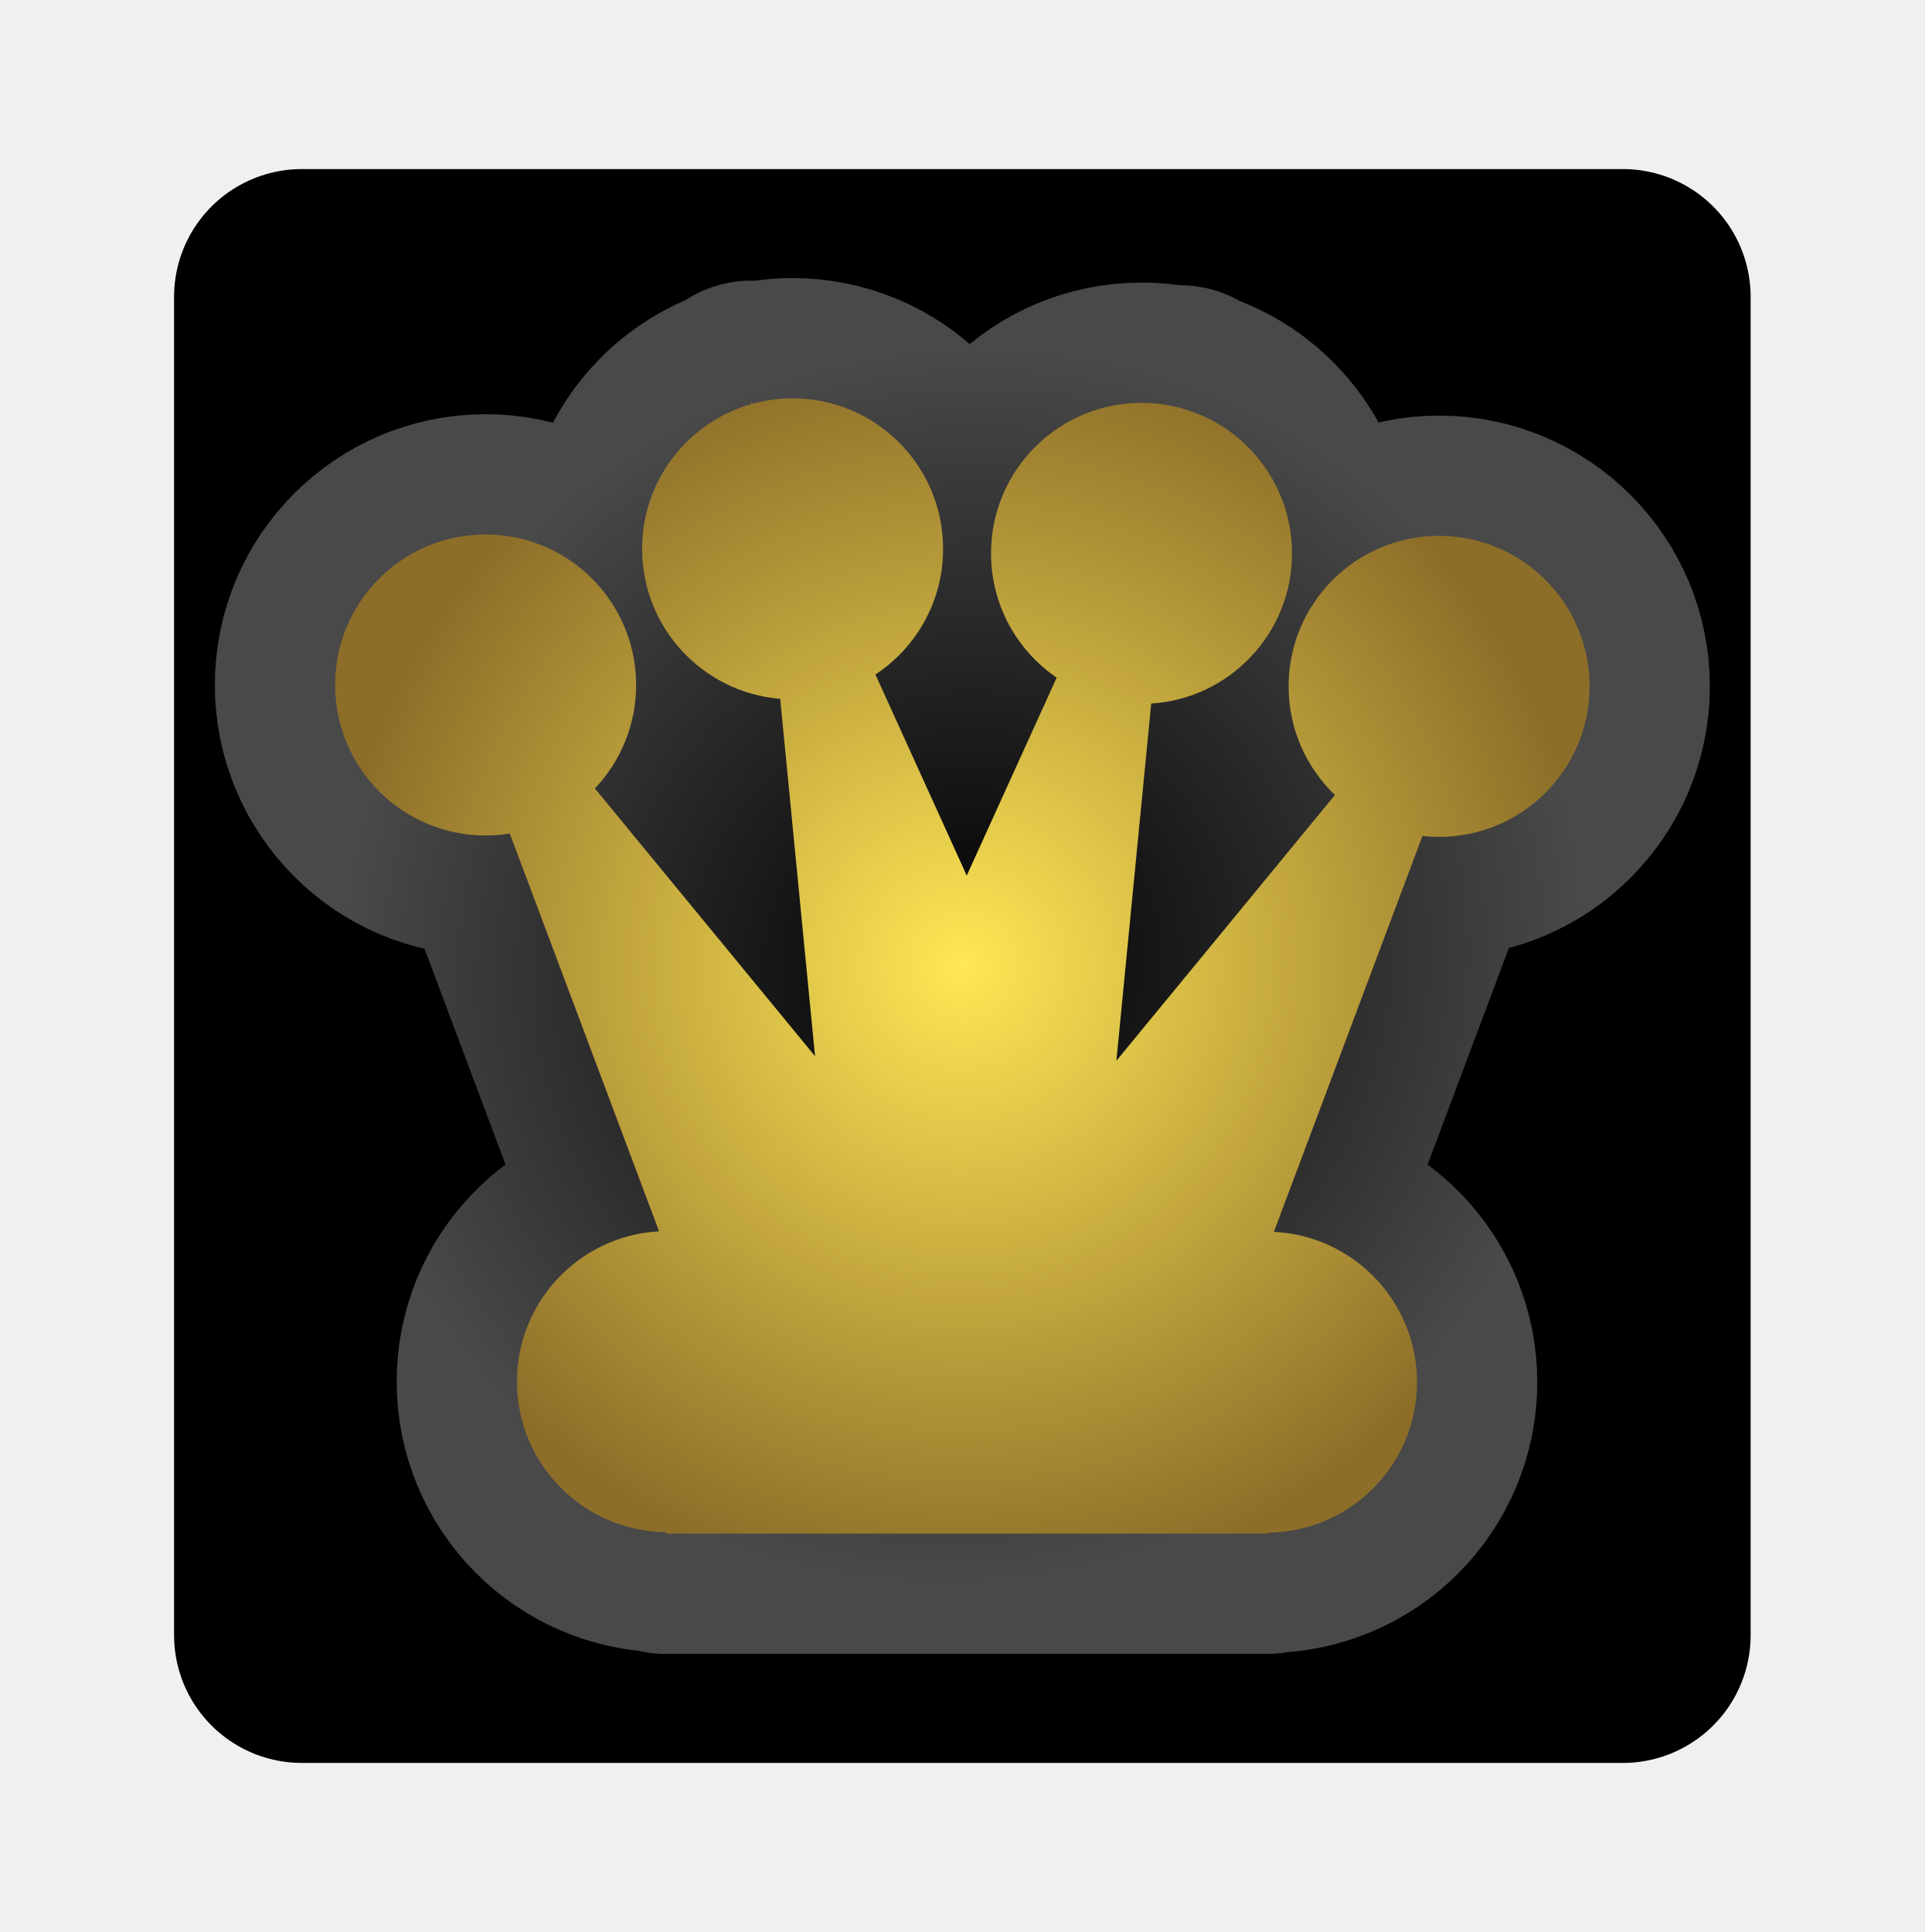
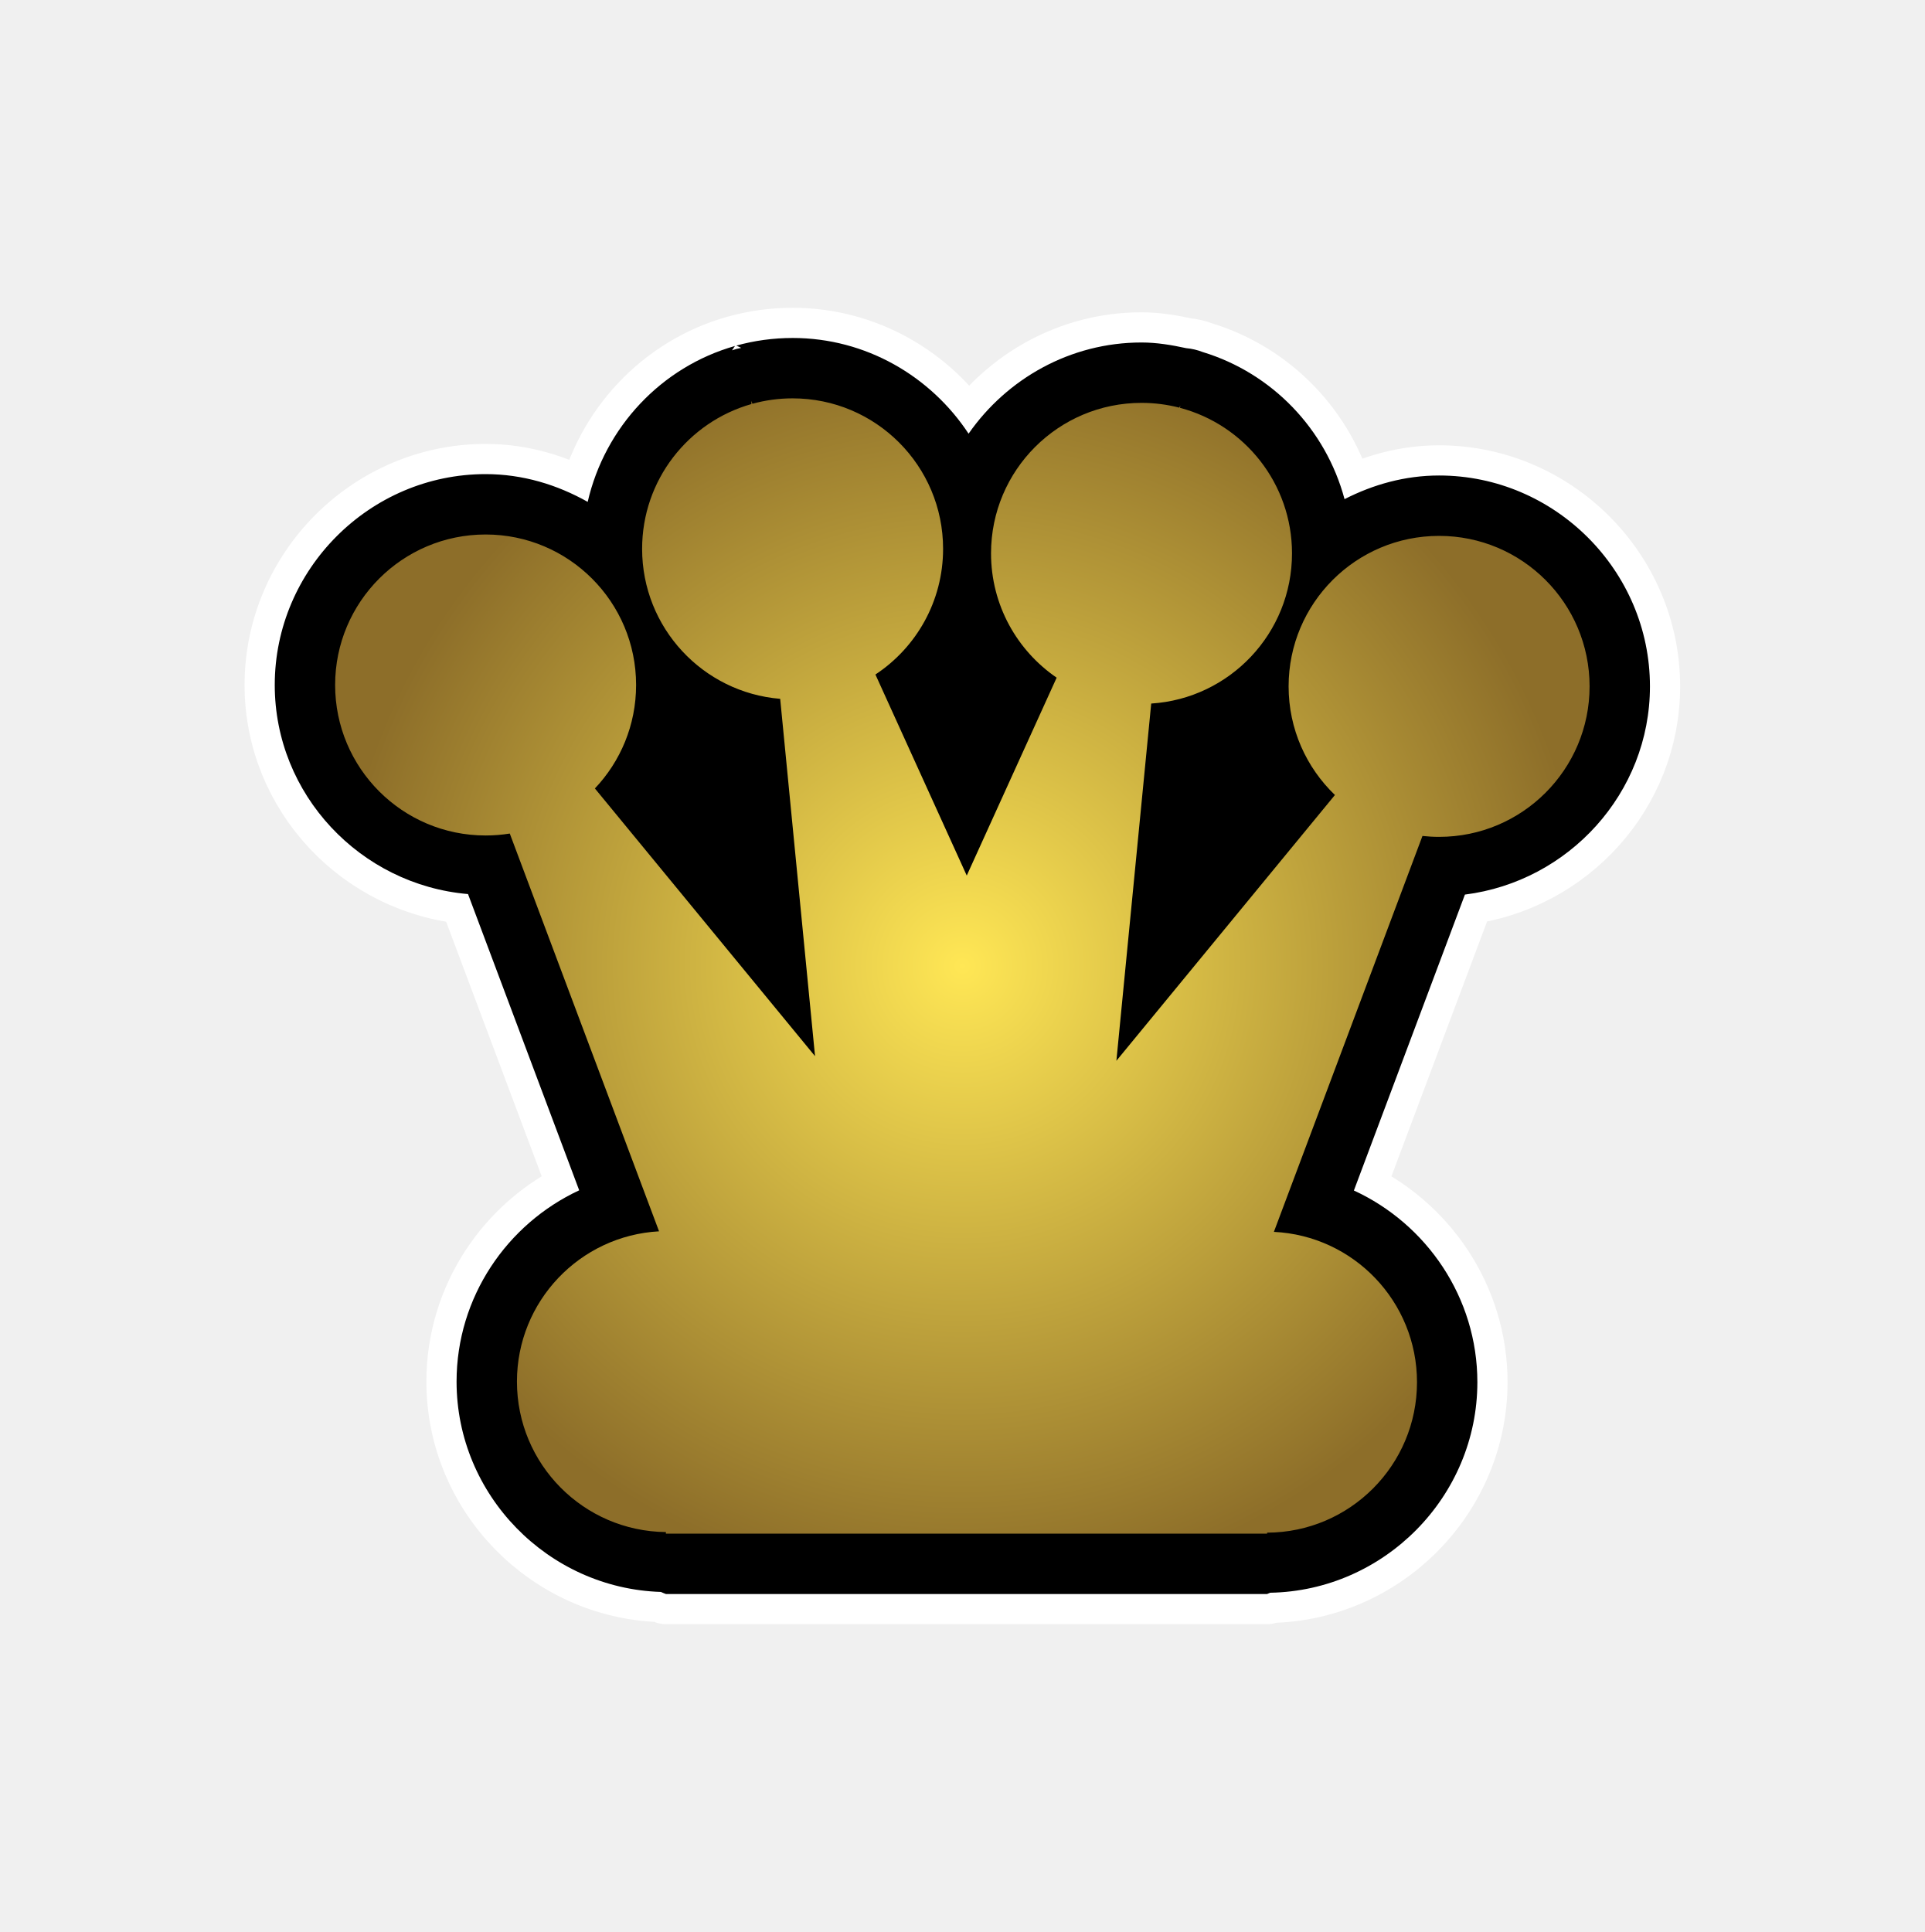
- <svg xmlns="http://www.w3.org/2000/svg" aria-hidden="true" role="img" class="iconify iconify--logos" width="31.88" height="32" preserveAspectRatio="xMidYMid meet" viewBox="0 0 256 257">
-   <defs>
+ <svg xmlns="http://www.w3.org/2000/svg" aria-hidden="true" role="img" class="iconify iconify--logos" width="31.88" height="32" preserveAspectRatio="xMidYMid meet" viewBox="0 0 256 257" version="1.1" id="svg4">
+   <defs id="defs4">
    <radialGradient gradientUnits="userSpaceOnUse" cx="127.969" cy="128.5" r="110.397" id="gradient-0" gradientTransform="matrix(0.755788, 0, 0, 0.755788, 31.28175, 31.38189)">
-       <stop offset="0" style="stop-color: rgb(255, 231, 85);" />
-       <stop offset="1" style="stop-color: rgb(141, 110, 41);" />
+       <stop offset="0" style="stop-color: rgb(255, 231, 85);" id="stop1" />
+       <stop offset="1" style="stop-color: rgb(141, 110, 41);" id="stop2" />
    </radialGradient>
    <radialGradient gradientUnits="userSpaceOnUse" cx="128" cy="128.5" r="83.437" id="gradient-1" gradientTransform="matrix(0.785058, -0.619423, 0.600289, 0.760807, -49.62452, 110.0224)">
-       <stop offset="0" style="" />
-       <stop offset="1" style="stop-color: rgb(73, 73, 73);" />
+       <stop offset="0" style="stop-color:#505dff;stop-opacity:1;" id="stop3" />
+       <stop offset="1" style="stop-color:#000000;stop-opacity:1;" id="stop4" />
    </radialGradient>
  </defs>
-   <rect x="40.137" y="39.49" width="175.725" height="178.02" style="stroke: rgb(0, 0, 0); stroke-linecap: round; stroke-linejoin: round; stroke-width: 34px;" />
-   <path d="M 108.403 140.495 L 103.767 92.96 C 93.484 92.121 85.4 83.508 85.4 73.008 C 85.4 63.85 91.549 56.129 99.945 53.747 L 99.904 53.333 L 100.076 53.711 C 101.776 53.241 103.568 52.99 105.418 52.99 C 116.475 52.99 125.437 61.952 125.437 73.008 C 125.437 79.993 121.859 86.143 116.436 89.725 L 128.585 116.471 L 140.545 90.145 C 135.274 86.539 131.815 80.478 131.815 73.61 C 131.815 62.553 140.778 53.591 151.833 53.591 C 153.57 53.591 155.255 53.813 156.861 54.228 L 156.989 53.947 L 156.958 54.253 C 165.532 56.518 171.852 64.326 171.852 73.61 C 171.852 84.232 163.578 92.923 153.123 93.588 L 148.49 141.109 L 177.563 105.753 C 173.765 102.109 171.4 96.982 171.4 91.304 C 171.4 80.248 180.362 71.285 191.418 71.285 C 202.474 71.285 211.437 80.248 211.437 91.304 C 211.438 102.359 202.474 111.322 191.418 111.322 C 190.67 111.322 189.933 111.281 189.206 111.201 L 169.442 163.867 C 180.042 164.379 188.478 173.135 188.479 183.862 C 188.478 194.892 179.559 203.837 168.539 203.88 L 168.539 204.009 L 88.563 204.009 L 88.563 203.8 C 77.601 203.689 68.749 194.77 68.749 183.782 C 68.749 173.1 77.115 164.372 87.653 163.794 L 67.796 110.881 C 66.75 111.05 65.676 111.138 64.581 111.138 C 53.526 111.138 44.563 102.176 44.563 91.118 C 44.563 80.064 53.526 71.101 64.581 71.1 C 75.637 71.101 84.6 80.064 84.599 91.119 C 84.599 96.451 82.516 101.294 79.118 104.882 L 108.403 140.495 Z" style="paint-order: stroke markers; fill: url(&quot;#gradient-0&quot;); fill-rule: nonzero; stroke-linecap: round; stroke-linejoin: round; stroke-width: 32px; stroke: url(&quot;#gradient-1&quot;);" />
+   <g id="path4">
+     <path style="color:#000000;fill:#000000;stroke-linecap:round;stroke-linejoin:round;paint-order:stroke markers;fill-opacity:1;stroke-width:8.031;stroke-dasharray:none;stroke:#ffffff;stroke-opacity:1" d="m 105.418,44.959 c -2.576,0 -5.093,0.351 -7.482,1.012 l 0.646,0.303 c -0.416,0.077 -0.826,0.187 -1.225,0.328 l 0.396,-0.58 C 87.957,48.801 80.446,56.82 78.16,66.76 74.112,64.481 69.522,63.069 64.582,63.068 h -0.002 c -15.396,0.001 -28.049,12.653 -28.049,28.049 0,14.597 11.41,26.592 25.709,27.814 l 14.789,39.408 c -9.607,4.471 -16.312,14.223 -16.312,25.441 0,15.1 12.18,27.511 27.18,27.984 0.218,0.102 0.44,0.194 0.666,0.275 h 79.977 c 0.137,-0.052 0.272,-0.108 0.406,-0.168 15.174,-0.267 27.563,-12.779 27.564,-28.01 v -0.002 c -10e-4,-11.262 -6.76,-21.047 -16.426,-25.494 l 14.771,-39.365 c 13.779,-1.732 24.614,-13.477 24.613,-27.697 0,-15.397 -12.654,-28.051 -28.051,-28.051 -4.535,0 -8.77,1.202 -12.576,3.145 -2.498,-9.316 -9.628,-16.751 -18.857,-19.564 -0.709,-0.277 -1.453,-0.452 -2.211,-0.52 -1.929,-0.419 -3.898,-0.754 -5.941,-0.754 -9.494,0 -17.92,4.831 -23.004,12.131 -5.032,-7.636 -13.656,-12.732 -23.41,-12.732 z m 0,16.062 c 6.717,0 11.988,5.27 11.988,11.986 0,8.56 -6.725,9.027 -8.369,14.062 -3.246,-3.032 -15.605,-2.014 -15.605,-14.062 0,-5.563 3.702,-10.116 8.705,-11.535 0.018,-0.008 0.036,-0.016 0.055,-0.023 0.008,6.8e-4 0.017,0.001 0.025,0.002 1.011,-0.279 2.078,-0.43 3.201,-0.43 z m 46.414,0.602 c 1.053,0 2.059,0.133 3.02,0.381 l 0.031,-0.004 c 0.008,0.006 0.016,0.012 0.023,0.018 5.11,1.35 8.914,5.953 8.914,11.592 0,6.451 -4.908,11.562 -11.207,11.963 -1.683,0.174 -3.268,0.874 -4.529,2.002 -0.539,-1.641 -1.592,-3.064 -3.004,-4.059 -3.161,-2.163 -5.234,-5.735 -5.234,-9.906 0,-6.717 5.272,-11.986 11.986,-11.986 z M 64.58,79.131 c 16.005,2.537 11.536,14.878 6.824,24.727 -1.493,-0.811 -3.204,-1.127 -4.889,-0.904 -0.625,0.101 -1.271,0.154 -1.936,0.154 -6.715,0 -11.986,-5.272 -11.986,-11.99 0,-6.712 5.273,-11.985 11.986,-11.986 z m 126.838,0.186 c 6.715,0 11.988,5.273 11.988,11.988 6.1e-4,6.713 -5.273,11.986 -11.988,11.986 -0.455,0 -0.897,-0.024 -1.334,-0.072 -1.621,-0.131 -3.244,0.233 -4.654,1.045 -0.303,-1.64 -1.109,-3.145 -2.307,-4.307 -2.284,-2.192 -3.691,-5.204 -3.691,-8.652 0,-6.716 5.271,-11.988 11.986,-11.988 z m -78.83,21.359 8.686,19.117 c 2.854,6.276 11.769,6.276 14.623,0 l 8.406,-18.5 -3.807,39.037 c -0.766,7.895 9.158,12.004 14.197,5.879 l 23.541,-28.629 -16.312,43.465 c -1.912,5.098 1.694,10.581 7.133,10.844 6.398,0.309 11.392,5.458 11.393,11.975 -0.002,6.7 -5.249,11.96 -11.939,11.986 -0.104,0.041 -0.207,0.084 -0.309,0.129 H 89.139 c -0.162,-0.075 -0.327,-0.145 -0.494,-0.209 -6.65,-0.067 -11.865,-5.314 -11.865,-11.988 0,-6.489 4.959,-11.62 11.314,-11.969 5.413,-0.299 8.981,-5.764 7.078,-10.84 L 78.658,116.967 102.199,145.596 c 5.04,6.127 14.966,2.015 14.197,-5.881 z" id="path5" />
+     <path style="color:#000000;fill:url(#gradient-0);stroke-linecap:round;stroke-linejoin:round;paint-order:stroke markers;stroke:none;stroke-opacity:1;stroke-width:0;stroke-dasharray:none" d="M 108.403,140.495 103.767,92.96 C 93.484,92.121 85.4,83.508 85.4,73.008 85.4,63.85 91.549,56.129 99.945,53.747 l -0.041,-0.414 0.172,0.378 c 1.7,-0.47 3.492,-0.721 5.342,-0.721 11.057,0 20.019,8.962 20.019,20.018 0,6.985 -3.578,13.135 -9.001,16.717 l 12.149,26.746 11.96,-26.326 c -5.271,-3.606 -8.73,-9.667 -8.73,-16.535 0,-11.057 8.963,-20.019 20.018,-20.019 1.737,0 3.422,0.222 5.028,0.637 l 0.128,-0.281 -0.031,0.306 c 8.574,2.265 14.894,10.073 14.894,19.357 0,10.622 -8.274,19.313 -18.729,19.978 l -4.633,47.521 29.073,-35.356 c -3.798,-3.644 -6.163,-8.771 -6.163,-14.449 0,-11.056 8.962,-20.019 20.018,-20.019 11.056,0 20.019,8.963 20.019,20.019 10e-4,11.055 -8.963,20.018 -20.019,20.018 -0.748,0 -1.485,-0.041 -2.212,-0.121 l -19.764,52.666 c 10.6,0.512 19.036,9.268 19.037,19.995 -0.001,11.03 -8.92,19.975 -19.94,20.018 v 0.129 H 88.563 V 203.8 c -10.962,-0.111 -19.814,-9.03 -19.814,-20.018 0,-10.682 8.366,-19.41 18.904,-19.988 L 67.796,110.881 c -1.046,0.169 -2.12,0.257 -3.215,0.257 -11.055,0 -20.018,-8.962 -20.018,-20.02 0,-11.054 8.963,-20.017 20.018,-20.018 11.056,0.001 20.019,8.964 20.018,20.019 0,5.332 -2.083,10.175 -5.481,13.763 z" id="path6" />
+   </g>
</svg>
